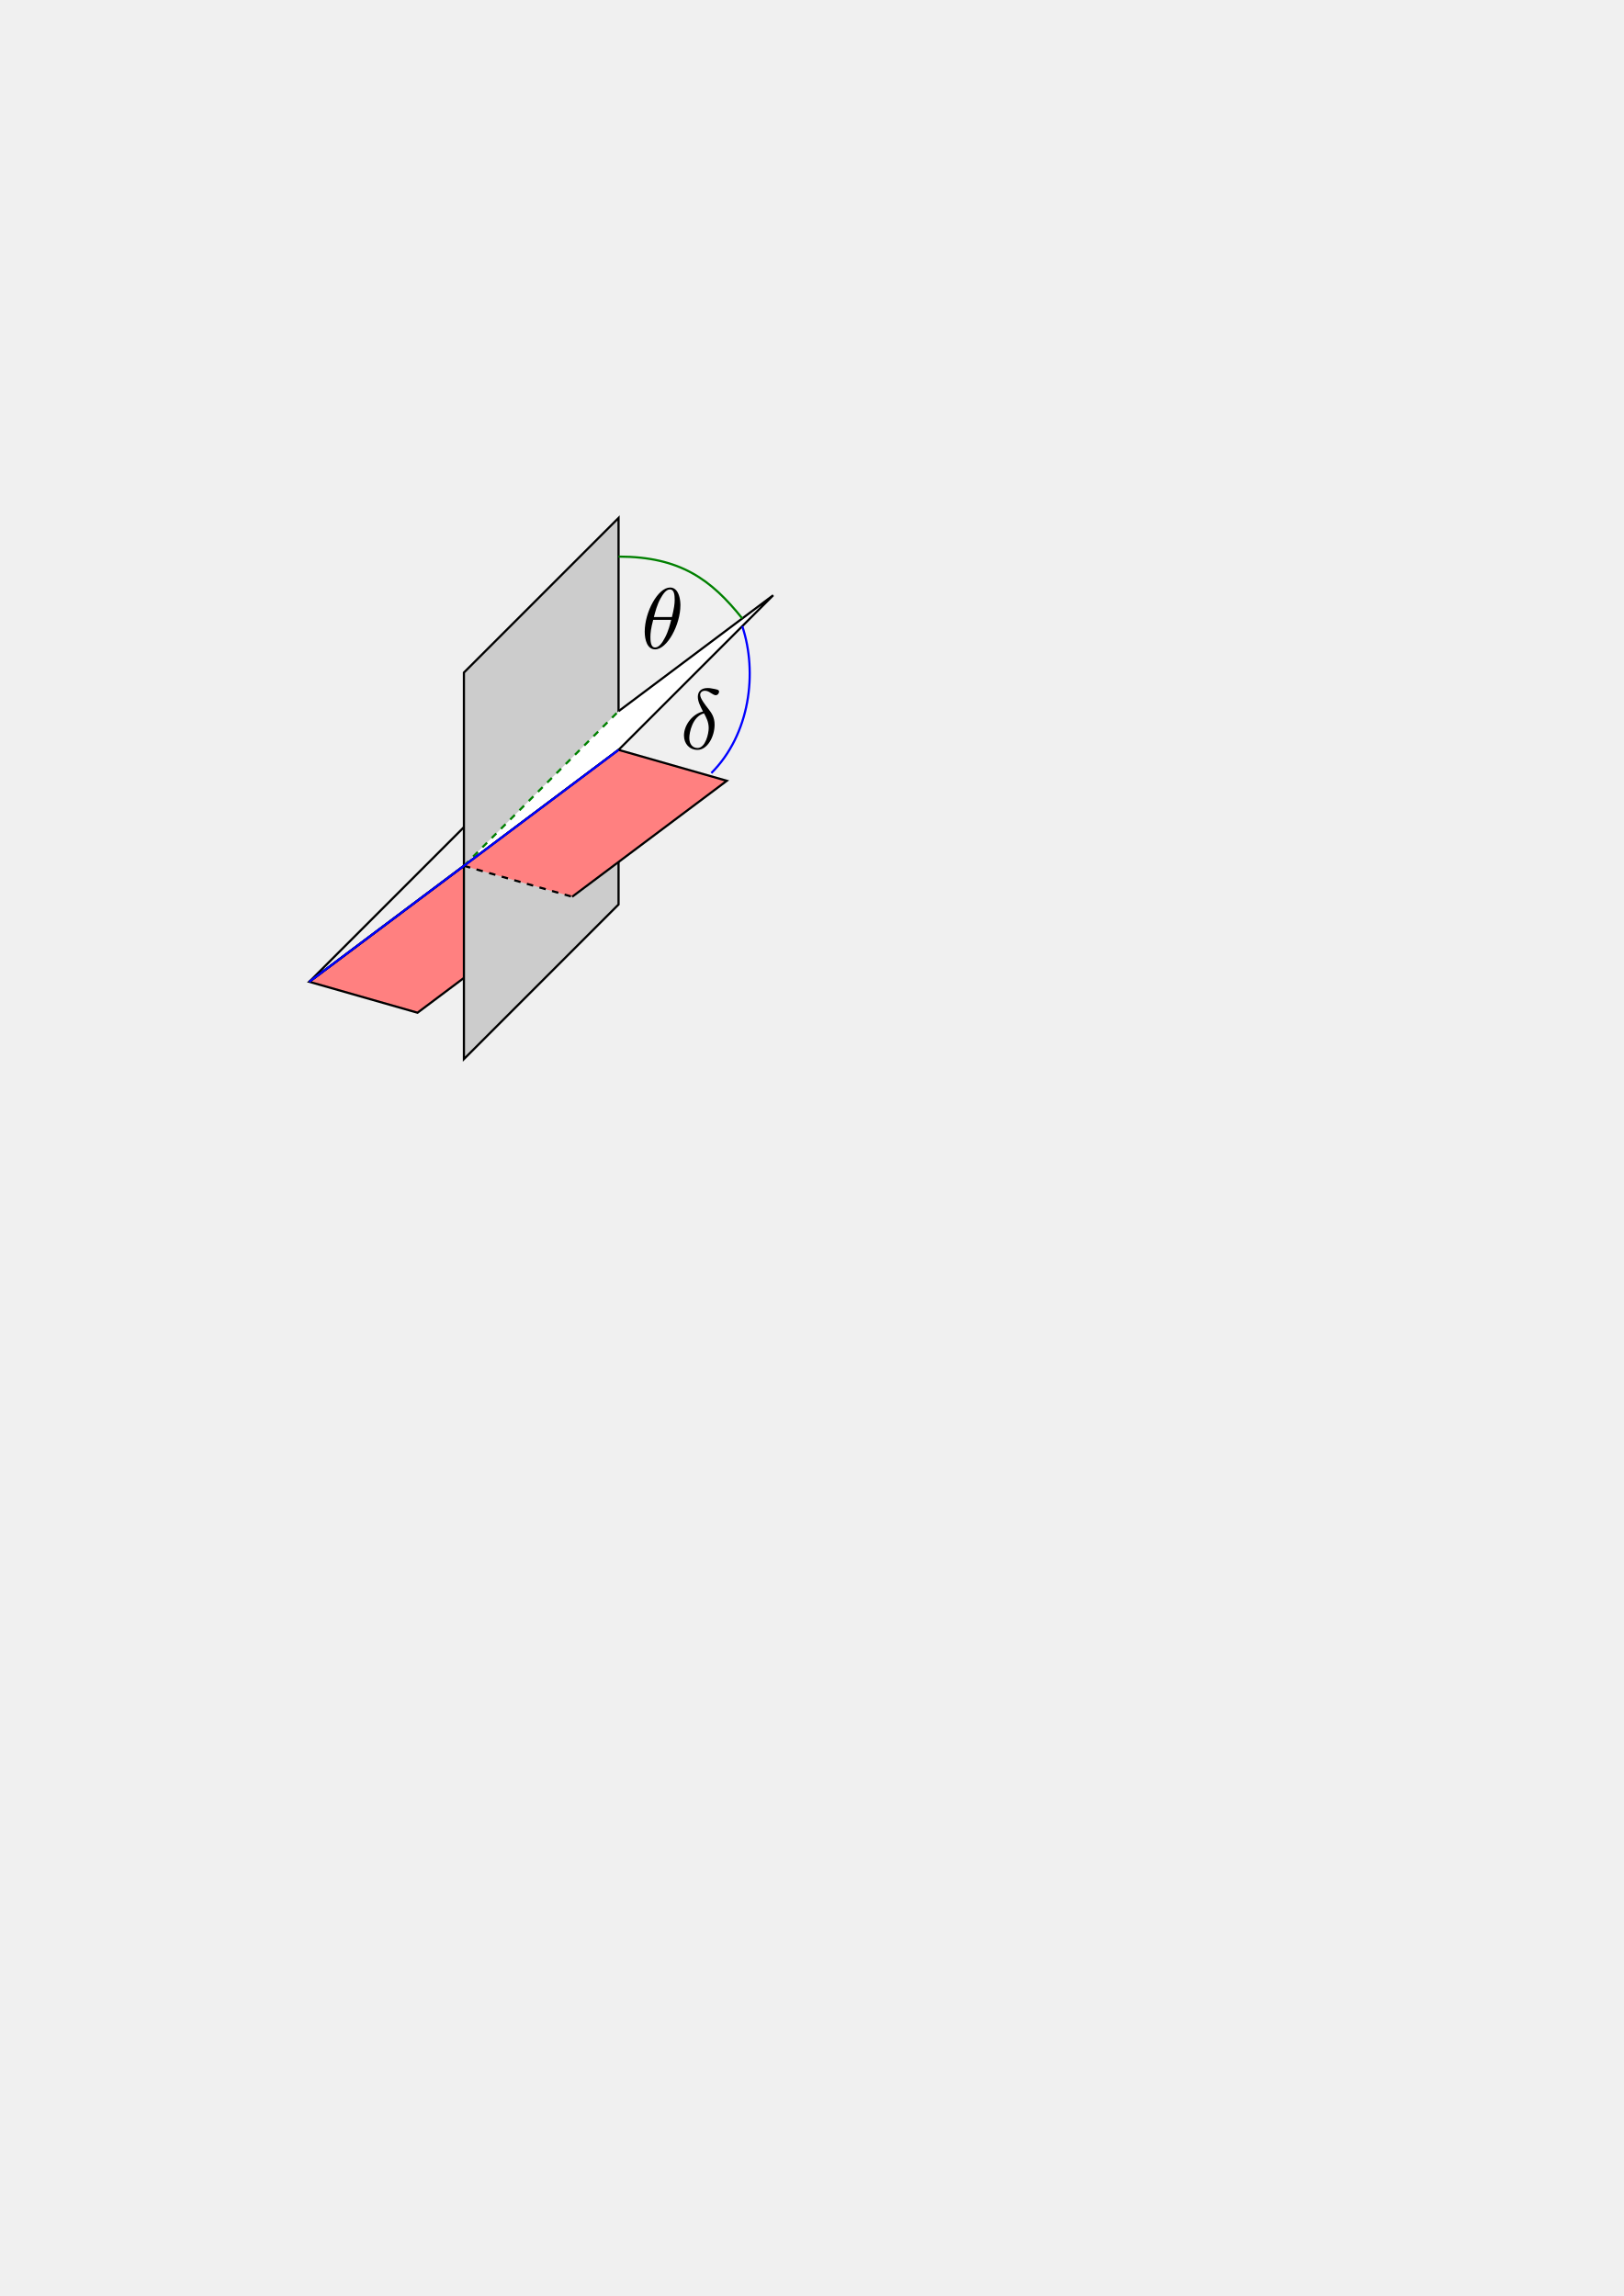
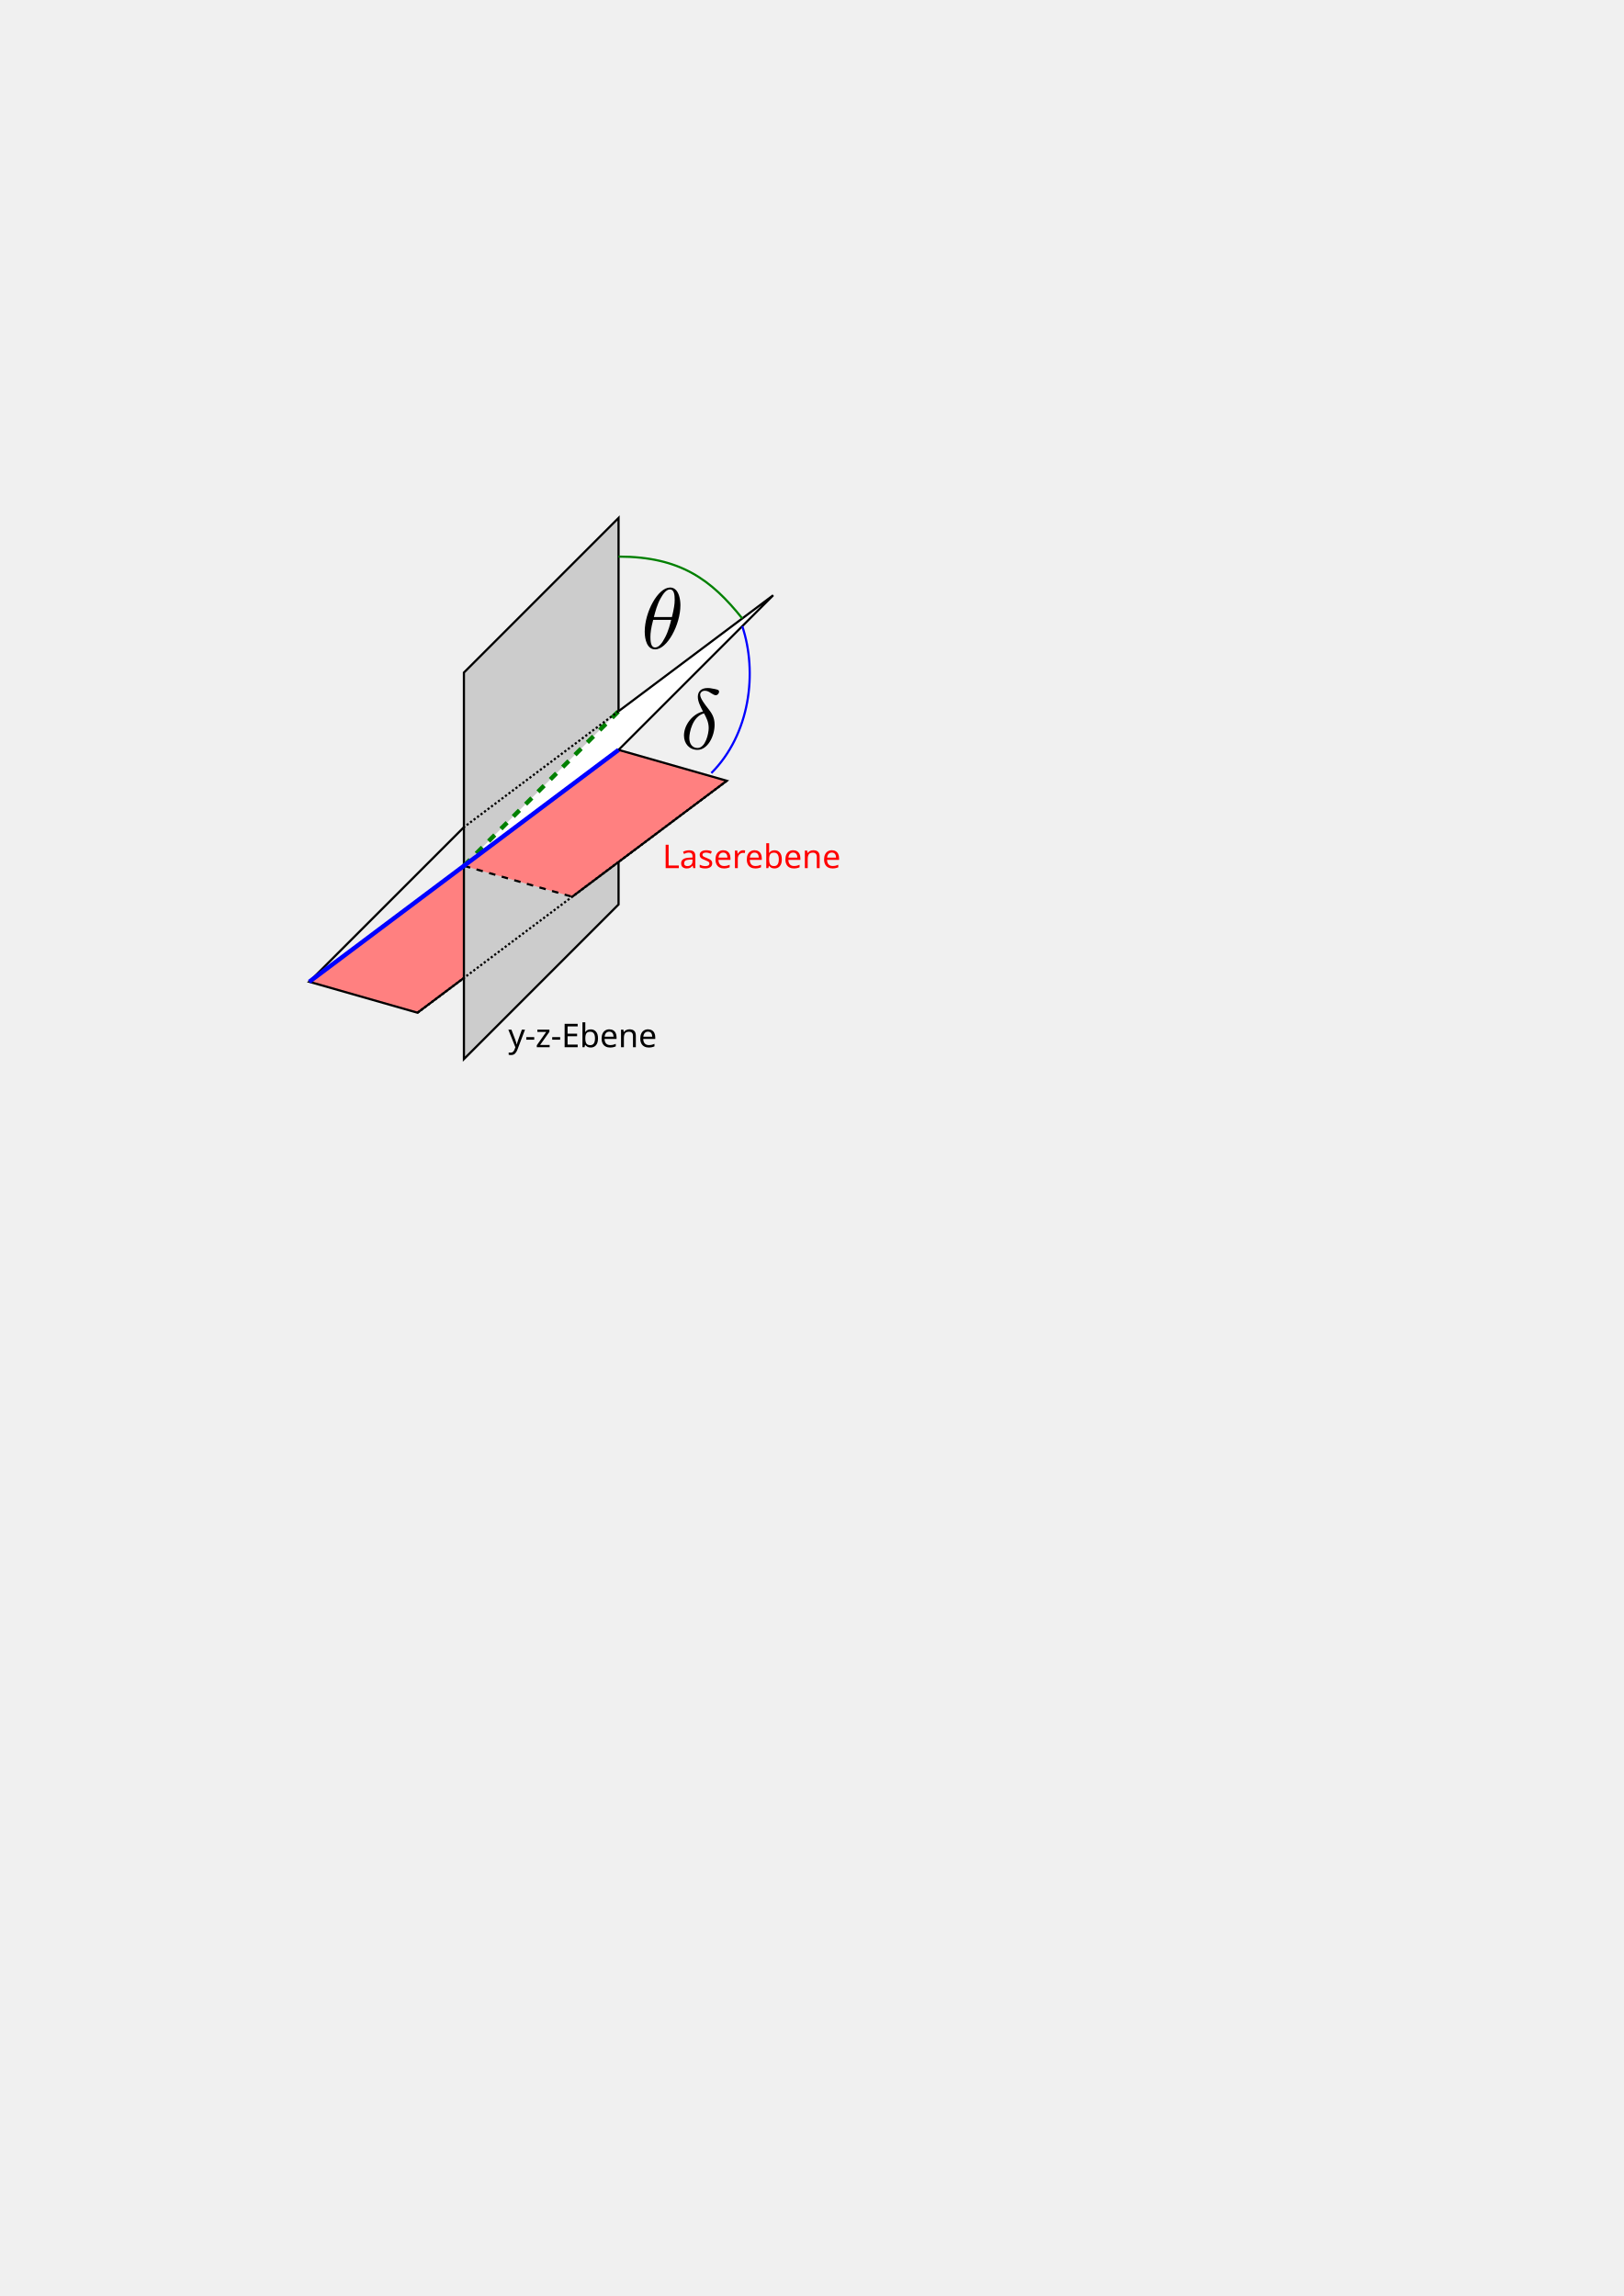
<svg xmlns="http://www.w3.org/2000/svg" width="210mm" height="297mm" viewBox="0 0 744.094 1052.362" id="svg2" version="1.1">
  <defs id="defs4" />
  <g id="layer4">
    <path style="fill:#ff8080;fill-rule:evenodd;stroke:#000000;stroke-width:1px;stroke-linecap:butt;stroke-linejoin:miter;stroke-opacity:1" d="m 212.598,396.85 -70.866,53.15 49.606,14.173 70.866,-53.15" id="path4160" />
  </g>
  <g id="layer1">
    <path style="fill:#cccccc;fill-rule:evenodd;stroke:#000000;stroke-width:1px;stroke-linecap:butt;stroke-linejoin:miter;stroke-opacity:1" d="m 212.598,485.433 0,-177.165 70.866,-70.866 0,177.165 z" id="path4138" />
  </g>
  <g id="layer2">
    <path style="fill:#ffffff;fill-rule:evenodd;stroke:#000000;stroke-width:1px;stroke-linecap:butt;stroke-linejoin:miter;stroke-opacity:1" d="m 283.465,325.984 70.866,-53.15 -70.866,70.866 -70.866,53.15" id="path4142" />
    <path style="fill:none;fill-rule:evenodd;stroke:#000000;stroke-width:1px;stroke-linecap:butt;stroke-linejoin:miter;stroke-opacity:1" d="m 212.598,396.85 -70.866,53.15 70.866,-70.866" id="path4144" />
-     <path style="fill:none;fill-rule:evenodd;stroke:#008000;stroke-width:1;stroke-linecap:butt;stroke-linejoin:miter;stroke-miterlimit:4;stroke-dasharray:3, 3;stroke-dashoffset:0;stroke-opacity:1" d="m 212.598,396.85 70.866,-70.866" id="path4149" />
+     <path style="fill:none;fill-rule:evenodd;stroke:#008000;stroke-width:2;stroke-linecap:butt;stroke-linejoin:miter;stroke-miterlimit:4;stroke-dasharray:4, 4;stroke-dashoffset:0;stroke-opacity:1" d="m 212.598,396.85 70.866,-70.866" id="path4149" />
  </g>
  <g id="layer3">
    <path style="fill:#ff8080;fill-rule:evenodd;stroke:#000000;stroke-width:1px;stroke-linecap:butt;stroke-linejoin:miter;stroke-opacity:1" d="m 212.598,396.85 70.866,-53.15 49.606,14.173 -70.866,53.15" id="path4154" />
    <path style="fill:none;fill-rule:evenodd;stroke:#000000;stroke-width:1;stroke-linecap:butt;stroke-linejoin:miter;stroke-miterlimit:4;stroke-dasharray:3, 3;stroke-dashoffset:0;stroke-opacity:1" d="m 212.598,396.85 49.606,14.173" id="path4158" />
-     <path style="fill:none;fill-rule:evenodd;stroke:#0000ff;stroke-width:1px;stroke-linecap:butt;stroke-linejoin:miter;stroke-opacity:1" d="M 141.732,450 283.465,343.701" id="path4161" />
+     <path style="fill:none;fill-rule:evenodd;stroke:#0000ff;stroke-width:2;stroke-linecap:butt;stroke-linejoin:miter;stroke-miterlimit:4;stroke-dasharray:none;stroke-opacity:1" d="M 141.732,450 283.465,343.701" id="path4161" />
+   </g>
+   <g id="layer6">
+     <path style="fill:none;fill-rule:evenodd;stroke:#000000;stroke-width:1;stroke-linecap:butt;stroke-linejoin:miter;stroke-miterlimit:4;stroke-dasharray:1, 1;stroke-dashoffset:0;stroke-opacity:1" d="M 191.339,464.173 333.071,357.874" id="path4163" />
+     <path style="fill:none;fill-rule:evenodd;stroke:#000000;stroke-width:1;stroke-linecap:butt;stroke-linejoin:miter;stroke-miterlimit:4;stroke-dasharray:1, 1;stroke-dashoffset:0;stroke-opacity:1" d="m 283.465,325.984 -70.866,53.15" id="path4166" />
  </g>
  <g id="layer5">
    <path style="fill:none;fill-rule:evenodd;stroke:#008000;stroke-width:1px;stroke-linecap:butt;stroke-linejoin:miter;stroke-opacity:1" d="m 283.465,255.118 c 28.346,0 42.52,10.63 56.693,28.346" id="path4165" />
    <path style="fill:none;fill-rule:evenodd;stroke:#0000ff;stroke-width:1px;stroke-linecap:butt;stroke-linejoin:miter;stroke-opacity:1" d="m 340.157,287.008 c 7.087,21.26 3.543,49.606 -14.173,67.323" id="path4169" />
    <g transform="matrix(0.7475935,0,0,0.7475935,70.87018,29.9478)" id="g4411">
      <g style="font-style:normal;font-variant:normal;font-weight:normal;font-stretch:normal;letter-spacing:normal;word-spacing:normal;text-anchor:start;fill:none;fill-opacity:1;fill-rule:evenodd;stroke:#000000;stroke-linecap:butt;stroke-linejoin:miter;stroke-miterlimit:10.433;stroke-dasharray:none;stroke-dashoffset:0;stroke-opacity:1" id="content" transform="matrix(1.062992,0,0,-1.062992,-186.0236,789.2717)" xml:space="preserve" stroke-miterlimit="10.433" font-style="normal" font-variant="normal" font-weight="normal" font-stretch="normal" font-size-adjust="none" letter-spacing="normal" word-spacing="normal">
        <path style="fill:#000000;stroke-width:0" d="m 478.19,431.11 0,0.31 -0.01,0.34 -0.02,0.36 -0.02,0.37 -0.03,0.39 -0.04,0.39 -0.04,0.41 -0.06,0.41 -0.07,0.42 -0.07,0.43 -0.09,0.42 -0.1,0.43 -0.12,0.42 -0.12,0.42 -0.14,0.41 -0.16,0.41 -0.17,0.4 -0.18,0.38 -0.2,0.37 -0.22,0.36 -0.23,0.34 -0.25,0.32 -0.28,0.3 -0.29,0.27 -0.31,0.25 -0.16,0.12 -0.17,0.1 -0.17,0.1 -0.18,0.1 -0.18,0.08 -0.19,0.08 -0.19,0.07 -0.2,0.06 -0.21,0.05 -0.21,0.05 -0.22,0.03 -0.22,0.02 -0.23,0.02 -0.23,0 -0.05,-1.09 c 2.44,0 2.73,-3.19 2.73,-6.03 0,-2.44 -0.39,-4.99 -1.59,-9.92 l -10.41,0 c 0.85,3.2 1.85,7.18 3.83,10.72 1.36,2.43 3.19,5.23 5.44,5.23 l 0.05,1.09 c -6.92,0 -14.6,-14.04 -14.6,-25.45 0,-4.69 1.44,-10.22 5.99,-10.22 l 0,1.1 c -1.66,0 -2.71,1.45 -2.71,6.07 0,2.1 0.3,4.99 1.6,9.86 l 10.37,0 c -0.54,-2.28 -1.59,-6.51 -3.5,-10.11 -1.73,-3.39 -3.62,-5.82 -5.76,-5.82 l 0,-1.1 c 7.01,0 14.59,14.3 14.59,25.46 z" id="path4414" />
      </g>
    </g>
    <g id="g4458" transform="matrix(0.7405348,0,0,0.7405348,90.97971,78.50679)">
      <g word-spacing="normal" letter-spacing="normal" font-size-adjust="none" font-stretch="normal" font-weight="normal" font-variant="normal" font-style="normal" stroke-miterlimit="10.433" xml:space="preserve" transform="matrix(1.062992,0,0,-1.062992,-186.0236,789.2717)" id="g4460" style="font-style:normal;font-variant:normal;font-weight:normal;font-stretch:normal;letter-spacing:normal;word-spacing:normal;text-anchor:start;fill:none;fill-opacity:1;fill-rule:evenodd;stroke:#000000;stroke-linecap:butt;stroke-linejoin:miter;stroke-miterlimit:10.433;stroke-dasharray:none;stroke-dashoffset:0;stroke-opacity:1">
        <path id="path4462" d="m 468.68,427.96 -0.58,-0.15 -0.58,-0.18 -0.56,-0.21 -0.55,-0.24 -0.54,-0.26 -0.53,-0.28 -0.52,-0.31 -0.5,-0.33 -0.49,-0.35 -0.48,-0.38 -0.47,-0.39 -0.44,-0.41 -0.44,-0.42 -0.41,-0.45 -0.4,-0.46 -0.38,-0.47 -0.37,-0.49 -0.34,-0.5 -0.33,-0.51 -0.3,-0.52 -0.28,-0.53 -0.27,-0.53 -0.24,-0.55 -0.22,-0.55 -0.19,-0.56 -0.17,-0.56 -0.15,-0.57 -0.12,-0.56 -0.09,-0.57 -0.07,-0.57 -0.04,-0.57 -0.02,-0.57 c 0,-4.78 3.19,-8.35 7.88,-8.35 l 0,1.09 c -2.75,0 -4.78,2.09 -4.78,5.87 0,3.14 1.84,12.5 8.56,14.3 l 0,0 c 1.25,-2.28 2.73,-4.98 2.73,-8.56 0,-3.3 -1.89,-11.61 -6.51,-11.61 l 0,-1.09 c 5.83,0 9.95,7.81 9.95,14.68 0,4.55 -1.98,7.03 -3.69,9.27 -1.78,2.25 -4.71,5.98 -4.71,8.17 0,1.11 0.98,2.3 2.73,2.3 1.5,0 2.48,-0.64 3.53,-1.35 1,-0.59 2,-1.25 2.75,-1.25 1.24,0 1.99,1.21 1.99,2 0,1.1 -0.8,1.24 -2.6,1.64 -2.58,0.55 -3.28,0.55 -4.08,0.55 -3.89,0 -5.68,-2.14 -5.68,-5.12 0,-2.71 1.45,-5.49 3,-8.54 z" style="fill:#000000;stroke-width:0" />
      </g>
    </g>
+     <text xml:space="preserve" style="font-style:normal;font-weight:normal;font-size:15px;line-height:125%;font-family:sans-serif;text-align:start;letter-spacing:0px;word-spacing:0px;text-anchor:start;fill:#000000;fill-opacity:1;stroke:none;stroke-width:1px;stroke-linecap:butt;stroke-linejoin:miter;stroke-opacity:1" x="232.936" y="479.977" id="text4165">
+       <tspan id="tspan4167" x="232.936" y="479.977">y-z-Ebene</tspan>
+     </text>
+     <text xml:space="preserve" style="font-style:normal;font-weight:normal;font-size:15px;line-height:125%;font-family:sans-serif;text-align:start;letter-spacing:0px;word-spacing:0px;text-anchor:start;fill:#ff0000;fill-opacity:1;stroke:none;stroke-width:1px;stroke-linecap:butt;stroke-linejoin:miter;stroke-opacity:1" x="303.597" y="397.894" id="text4169">
+       <tspan id="tspan4171" x="303.597" y="397.894">Laserebene</tspan>
+     </text>
  </g>
</svg>
